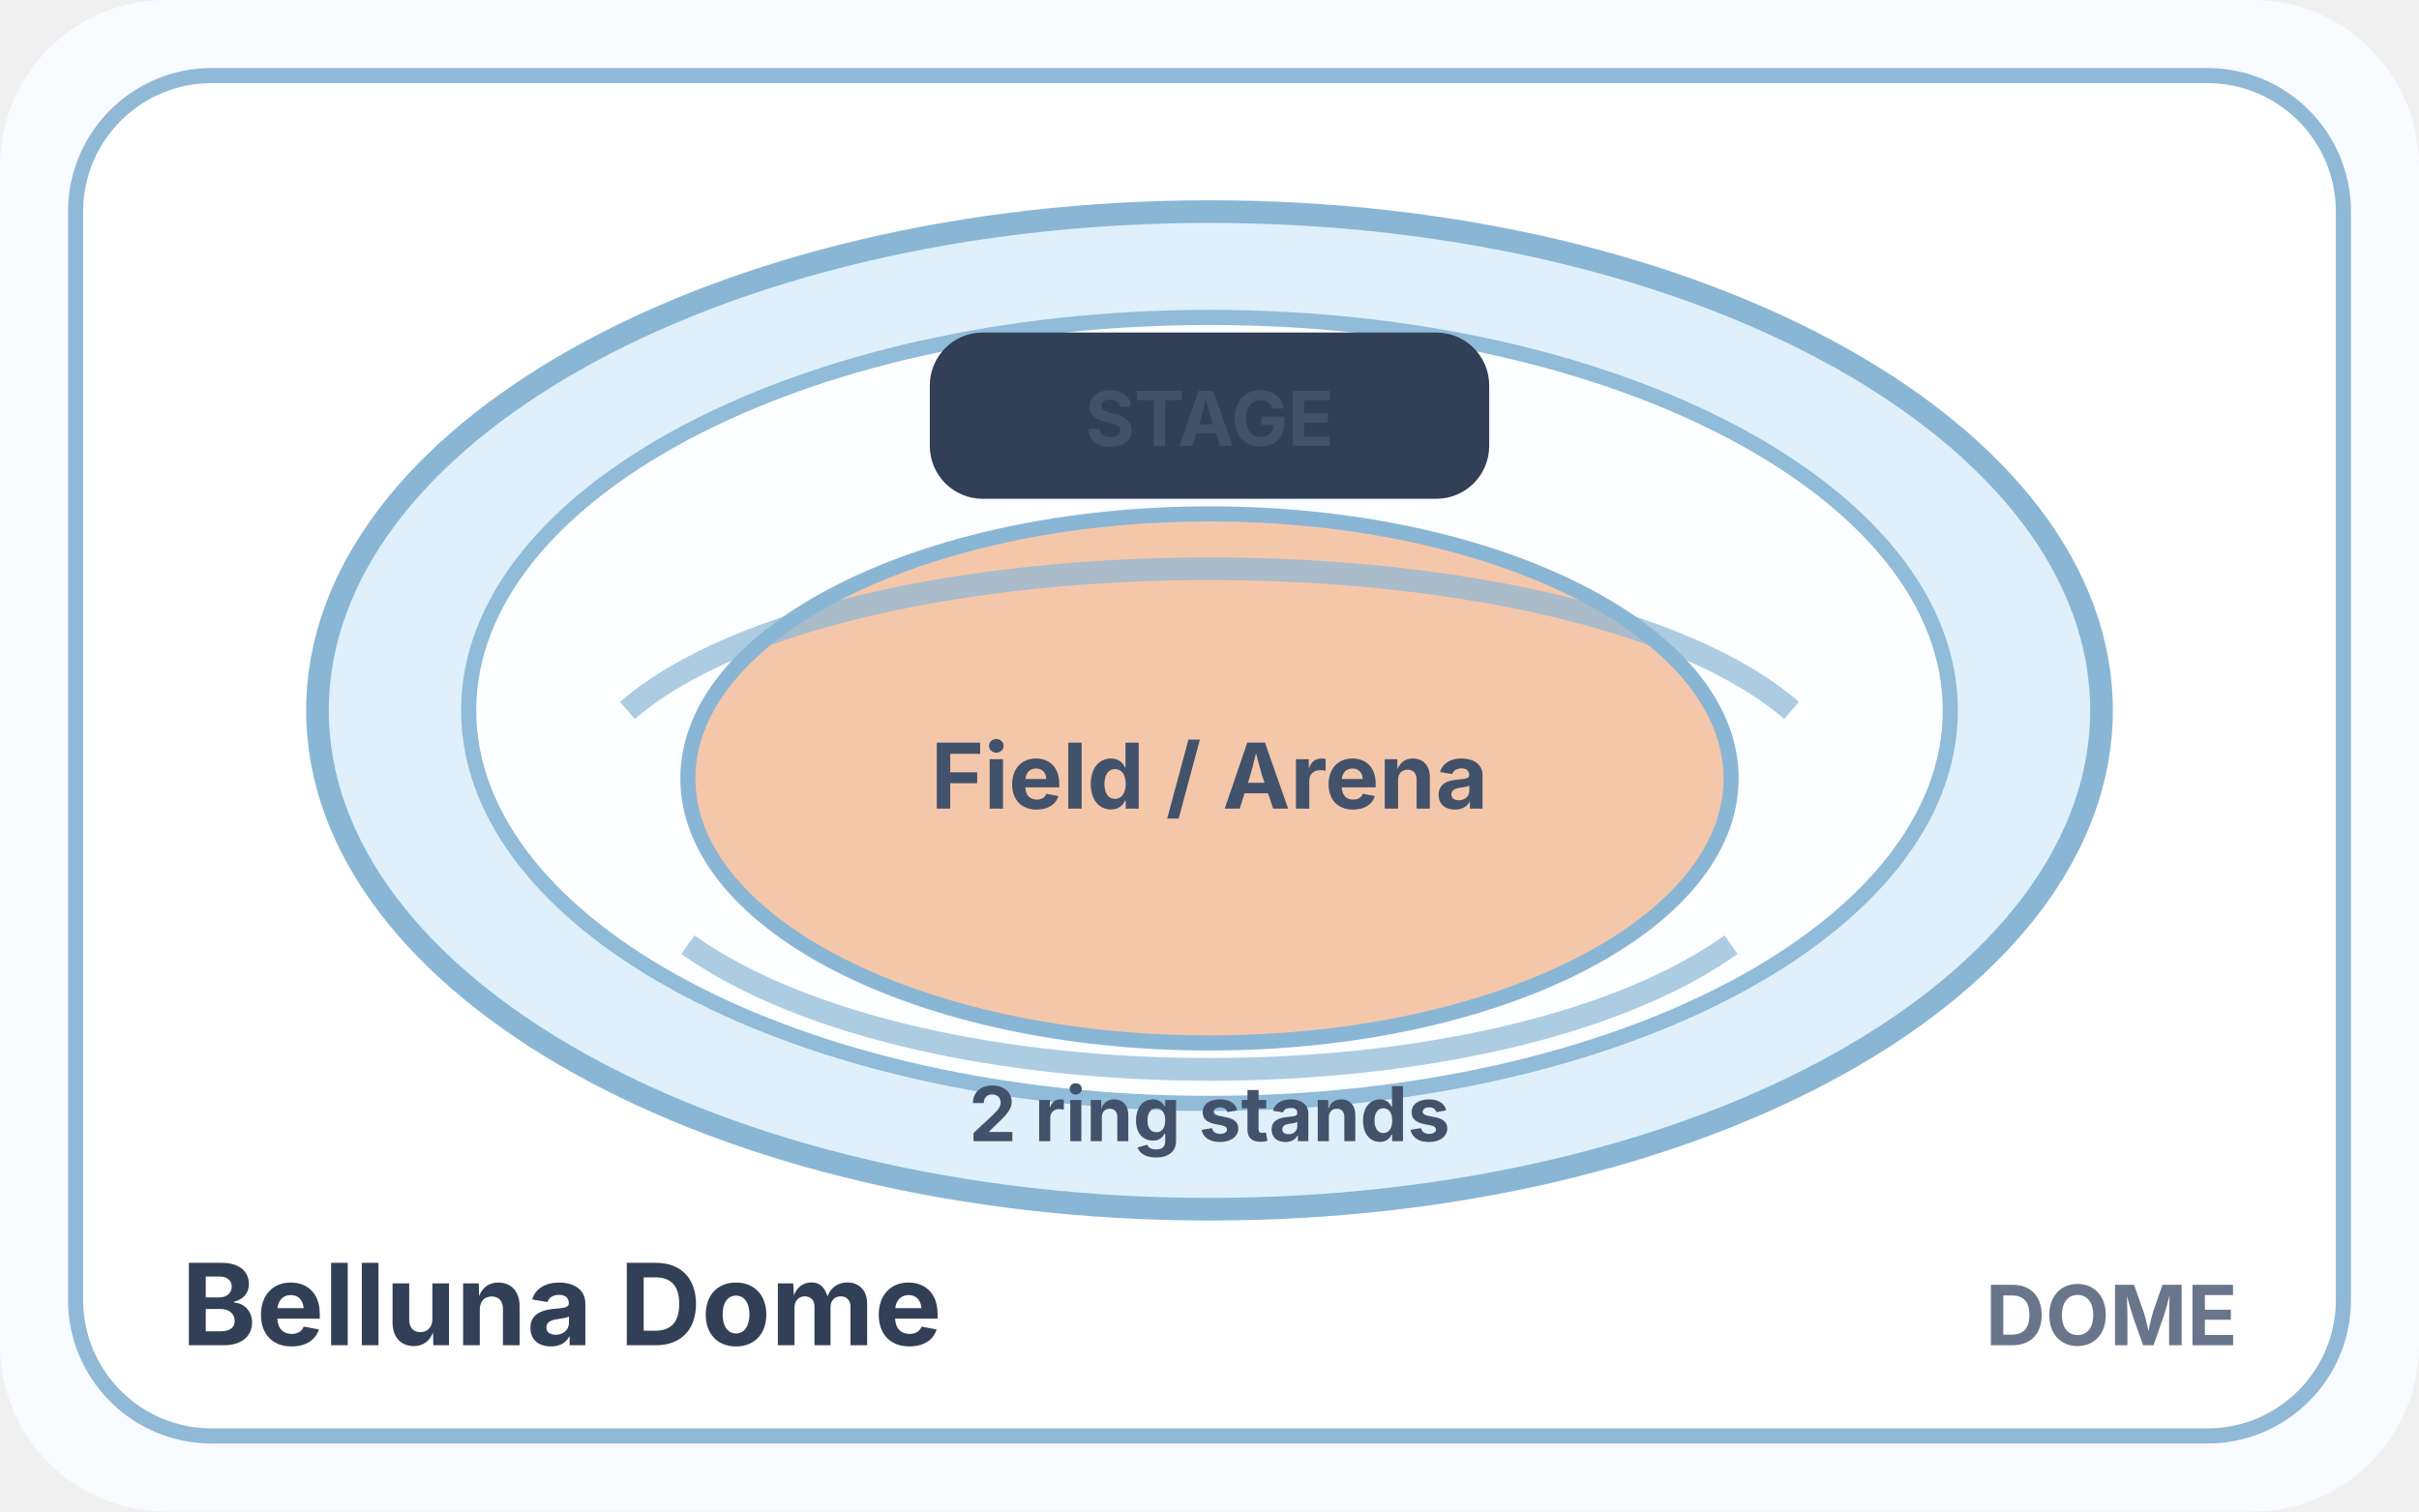
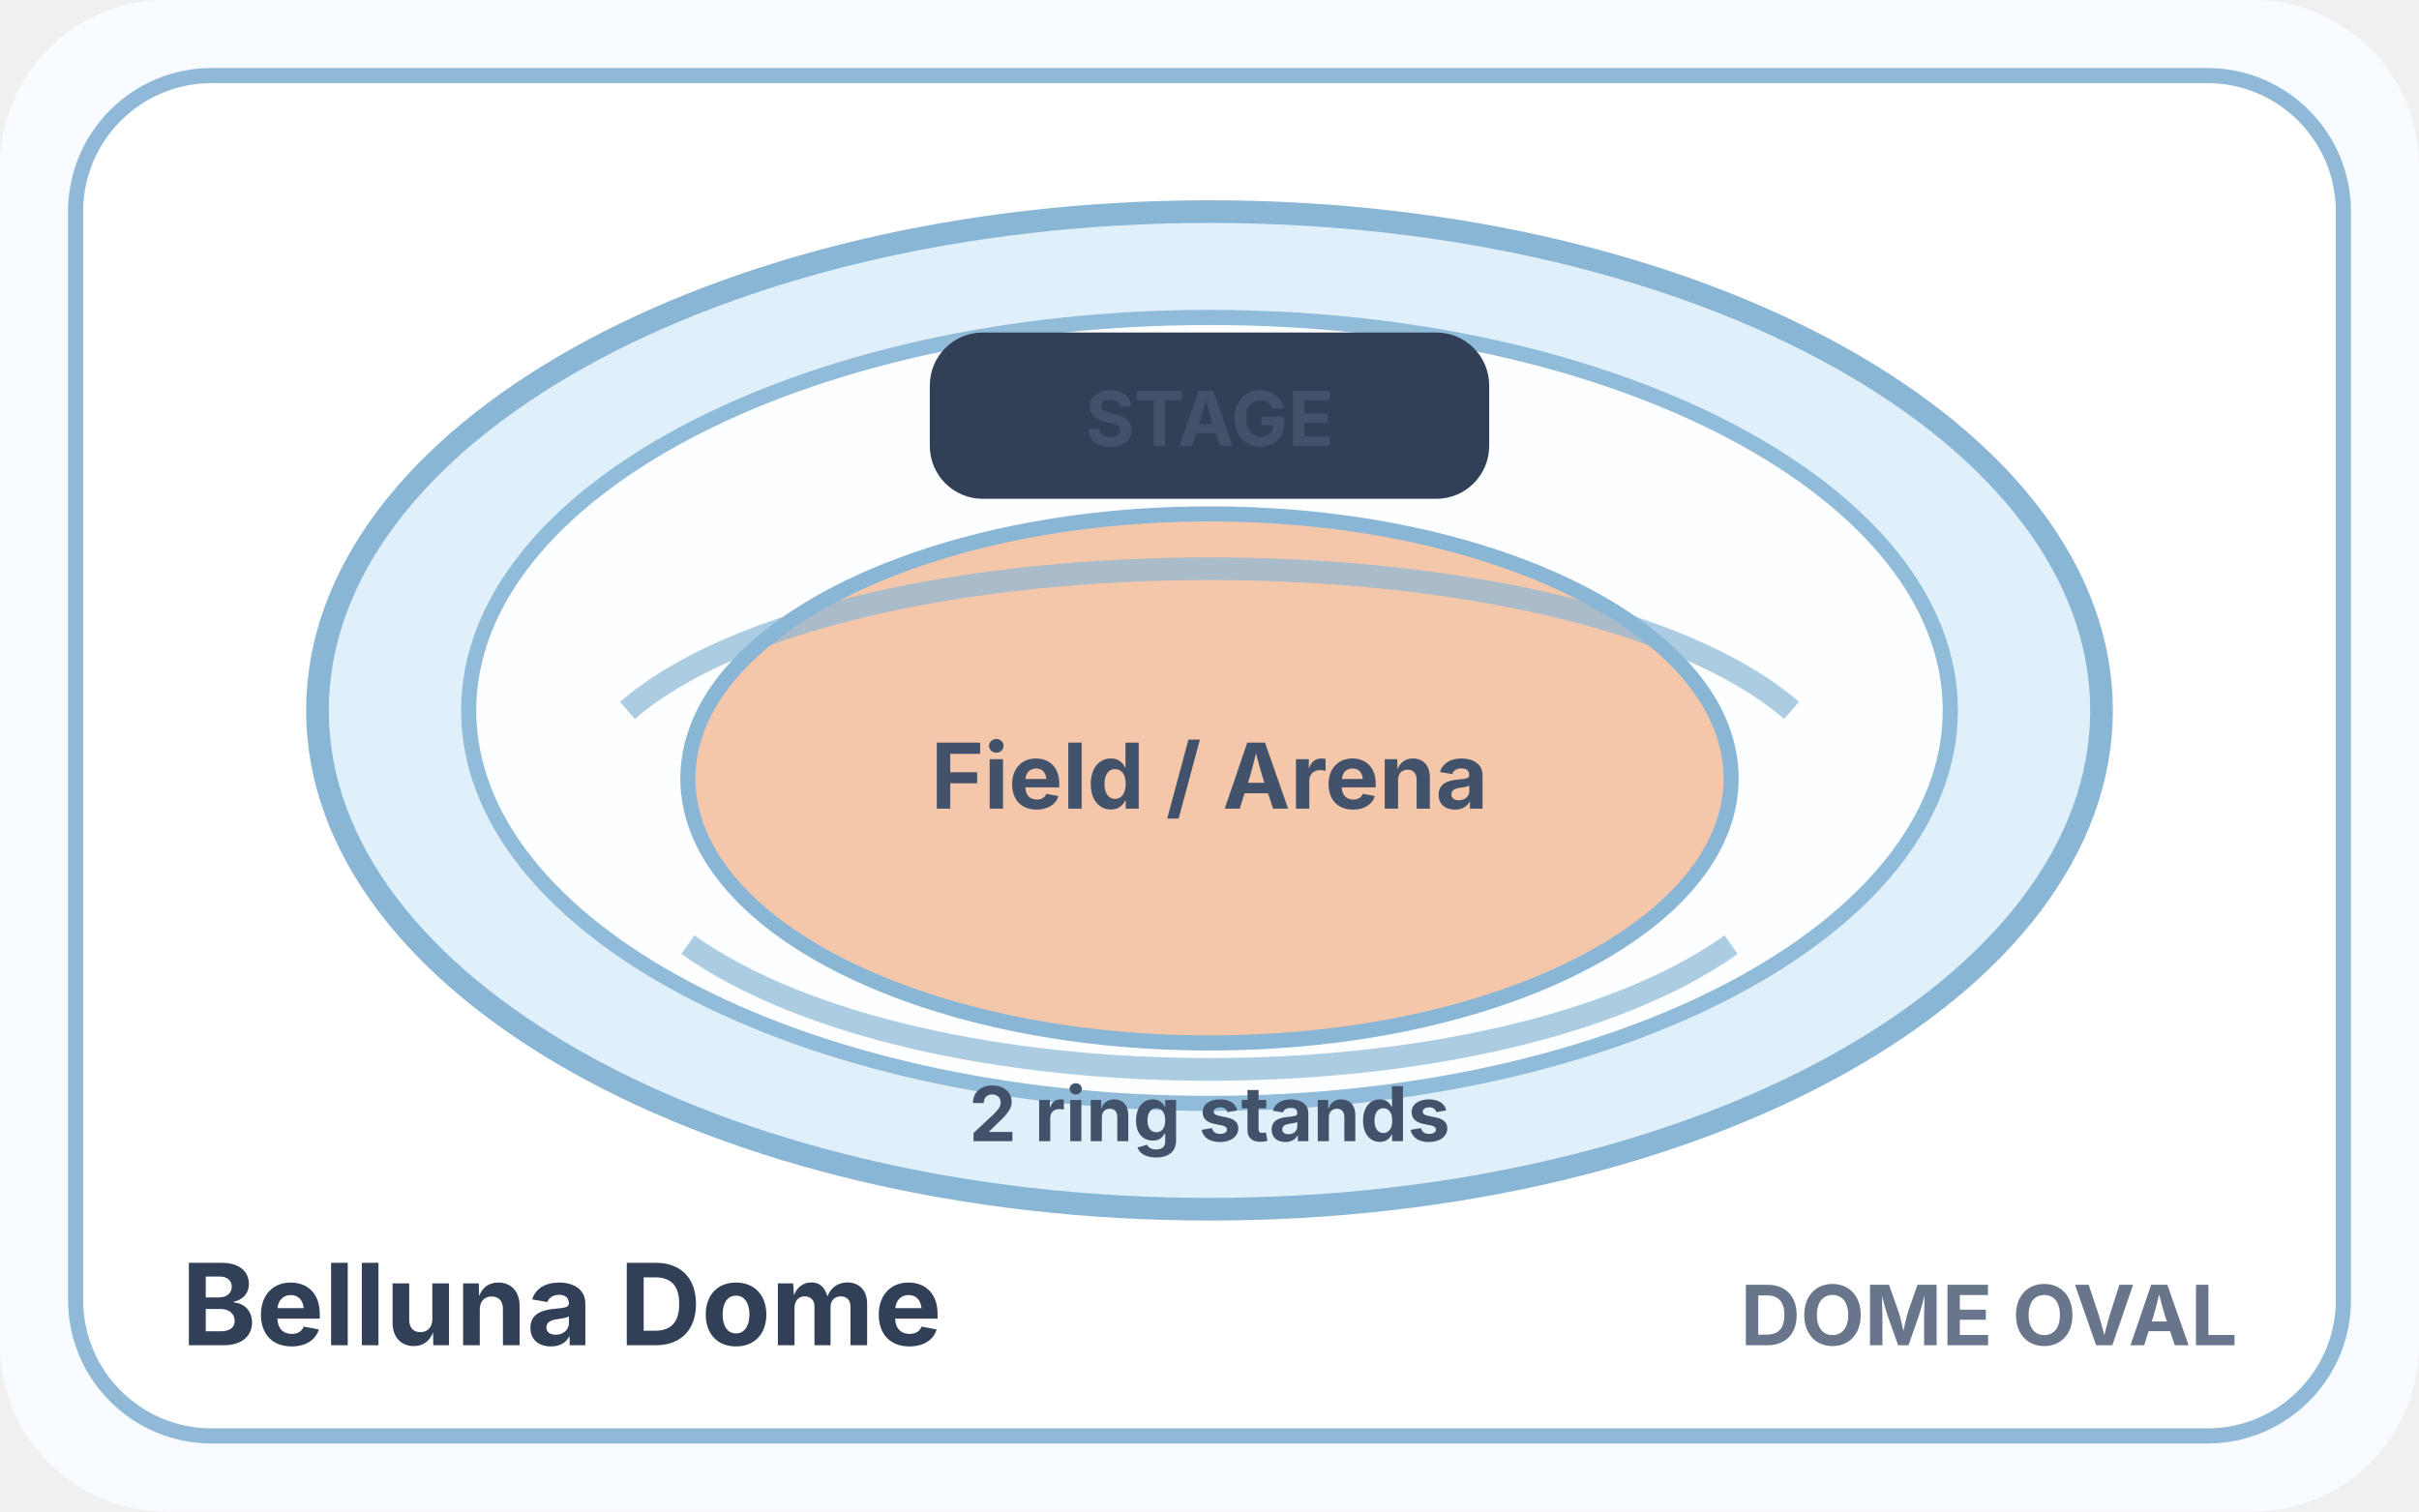
<svg xmlns="http://www.w3.org/2000/svg" viewBox="0 0 320 200" role="img" aria-labelledby="title desc">
  <rect width="320" height="200" rx="22" fill="#f8fbff" />
  <rect x="10" y="10" width="300" height="180" rx="18" fill="white" stroke="#8ab6d6" stroke-width="2" opacity="0.95" />
  <ellipse cx="160" cy="94" rx="118" ry="66" fill="#dff0fb" stroke="#8ab6d6" stroke-width="3" />
  <ellipse cx="160" cy="94" rx="98" ry="52" fill="white" stroke="#8ab6d6" stroke-width="2" opacity="0.92" />
  <ellipse cx="160" cy="103" rx="69" ry="35" fill="#f5c7aa" stroke="#8ab6d6" stroke-width="2" />
  <rect x="123" y="44" width="74" height="22" rx="7" fill="#314057" />
  <path d="M83 94 C112 69 208 69 237 94" fill="none" stroke="#8ab6d6" stroke-width="3" opacity="0.7" />
  <path d="M91 125 C122 147 198 147 229 125" fill="none" stroke="#8ab6d6" stroke-width="3" opacity="0.7" />
  <text x="160" y="59" text-anchor="middle" fill="#42526b" font-family="Inter, Arial, sans-serif" font-size="10" font-weight="700">STAGE</text>
  <text x="160" y="107" text-anchor="middle" fill="#42526b" font-family="Inter, Arial, sans-serif" font-size="12" font-weight="700">Field / Arena</text>
  <text x="160" y="151" text-anchor="middle" fill="#42526b" font-family="Inter, Arial, sans-serif" font-size="10" font-weight="700">2 ring stands</text>
  <text x="24" y="178" fill="#314057" font-family="Inter, Arial, sans-serif" font-size="15" font-weight="700">Belluna Dome</text>
-   <text x="296" y="178" text-anchor="end" fill="#68758a" font-family="Inter, Arial, sans-serif" font-size="11" font-weight="700">DOME</text>
+   <text x="296" y="178" text-anchor="end" fill="#68758a" font-family="Inter, Arial, sans-serif" font-size="11" font-weight="700">DOME OVAL</text>
</svg>
